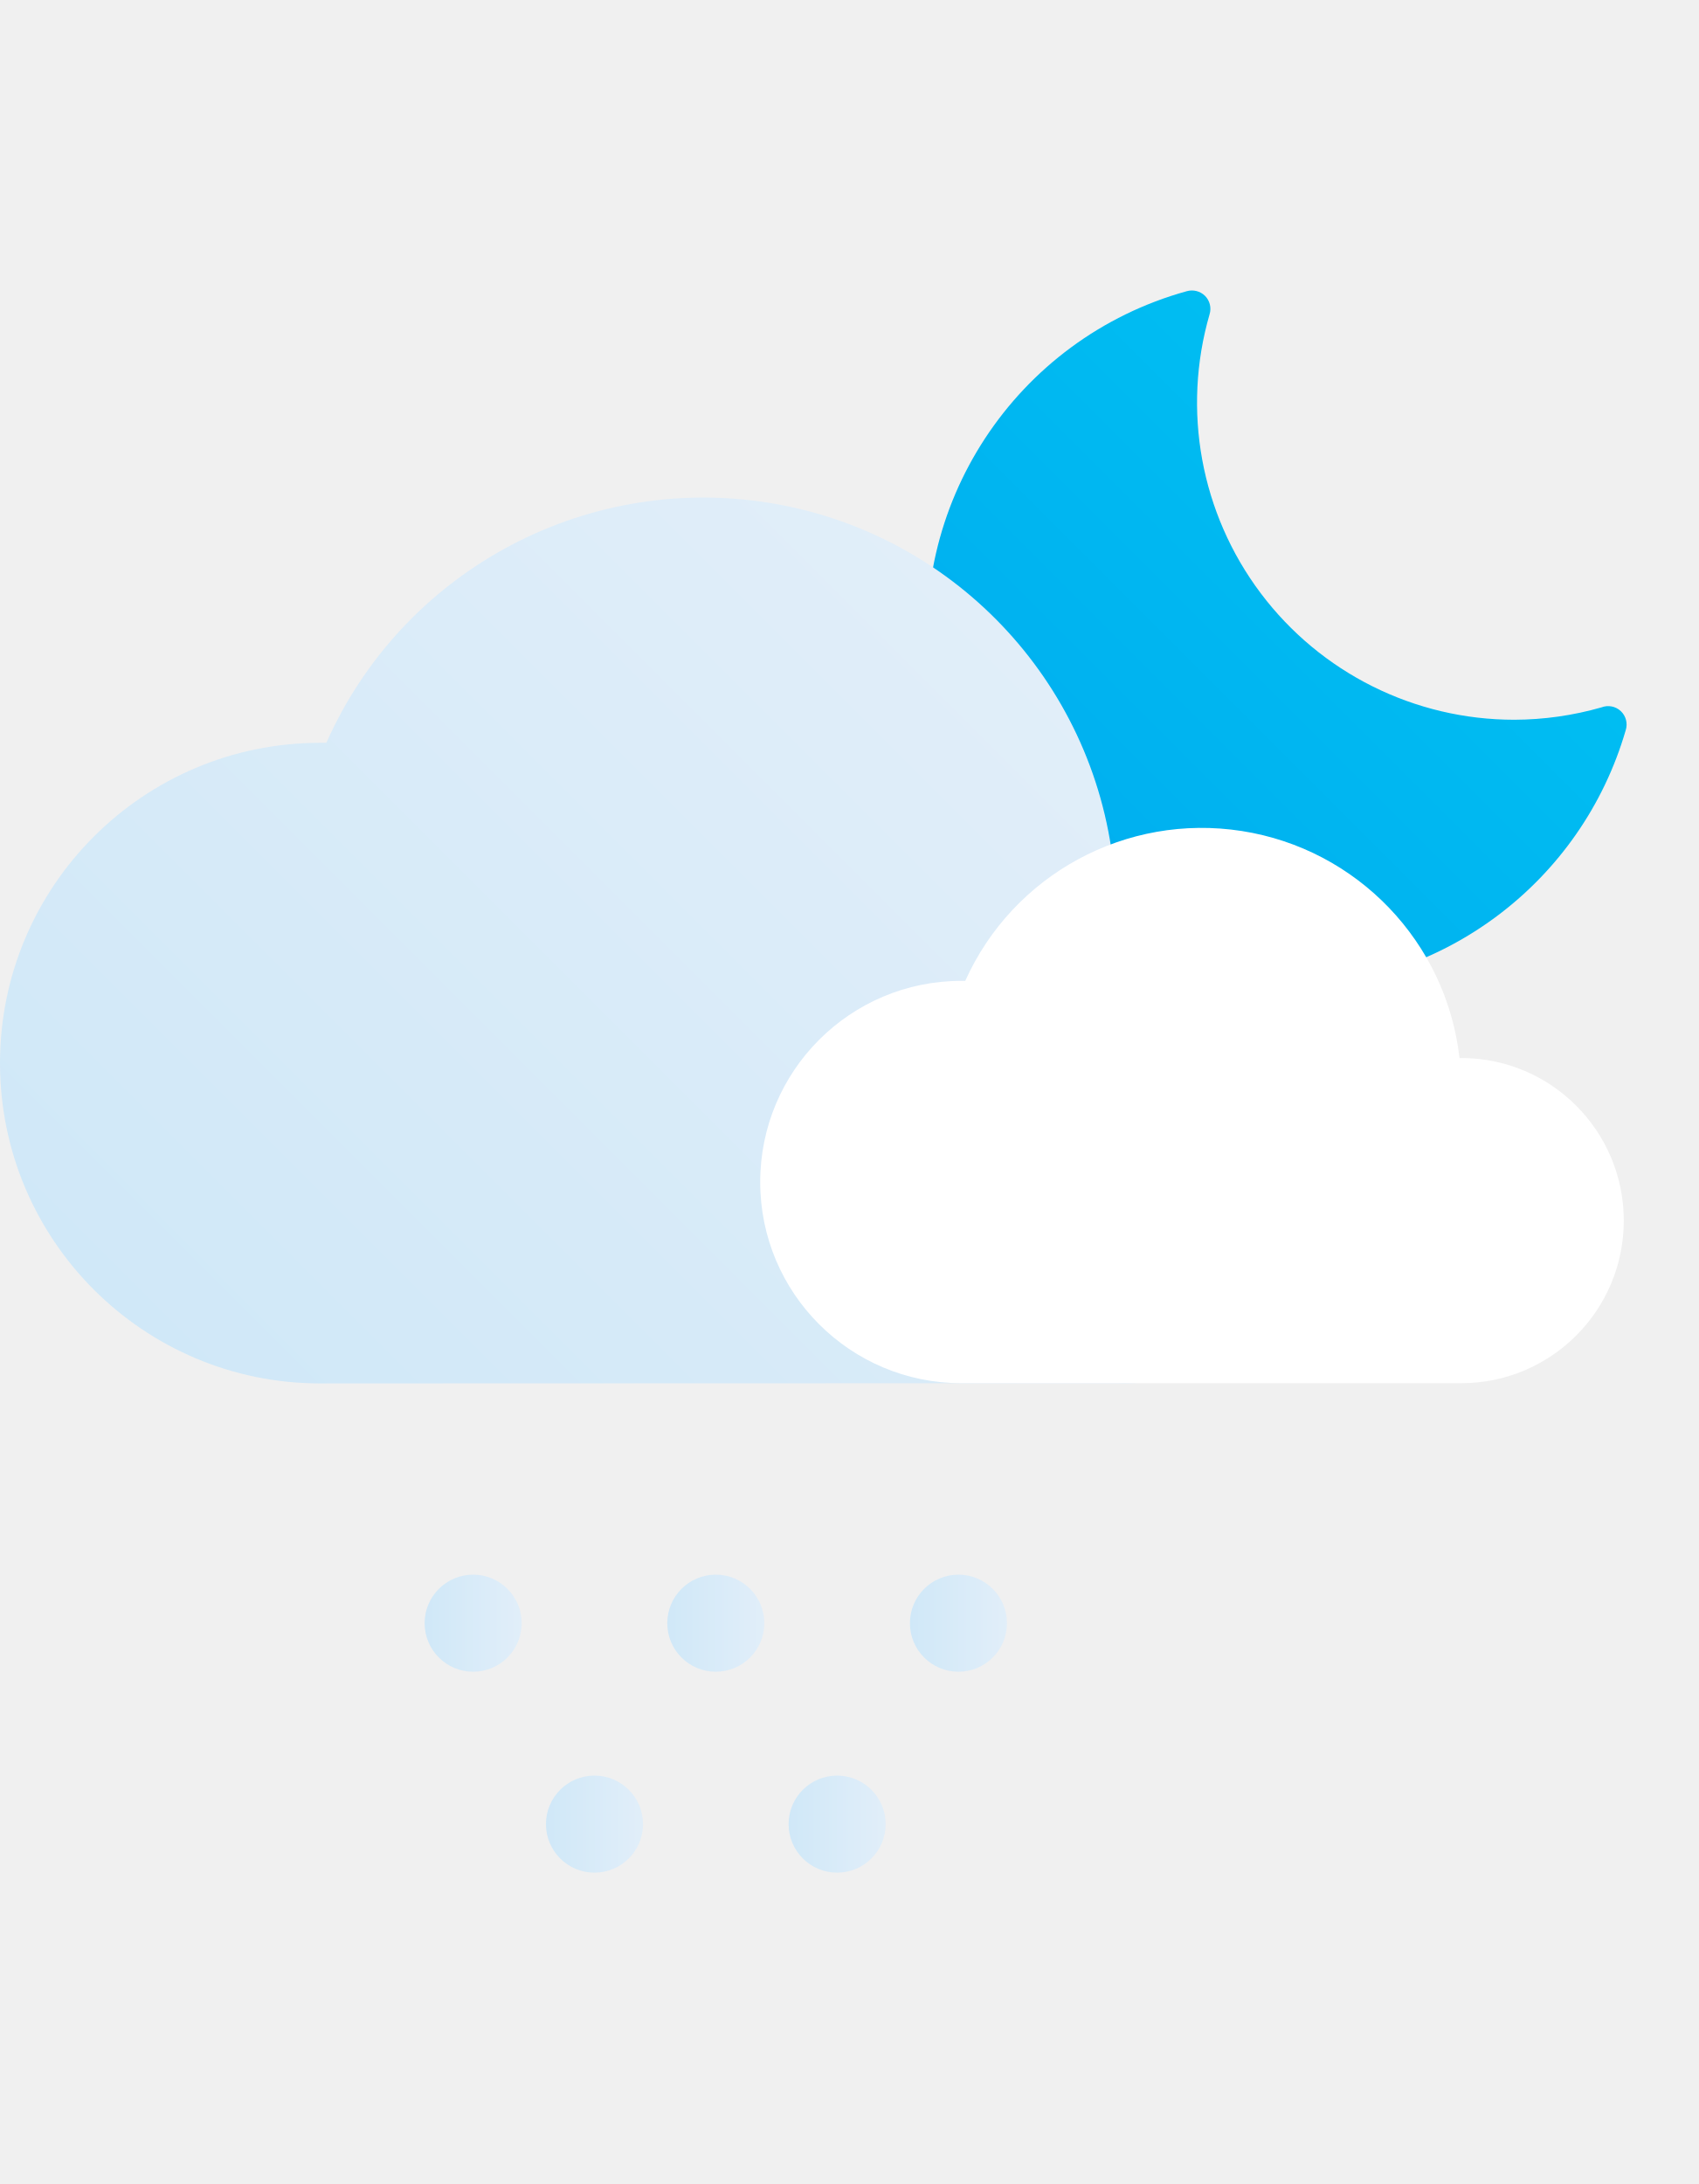
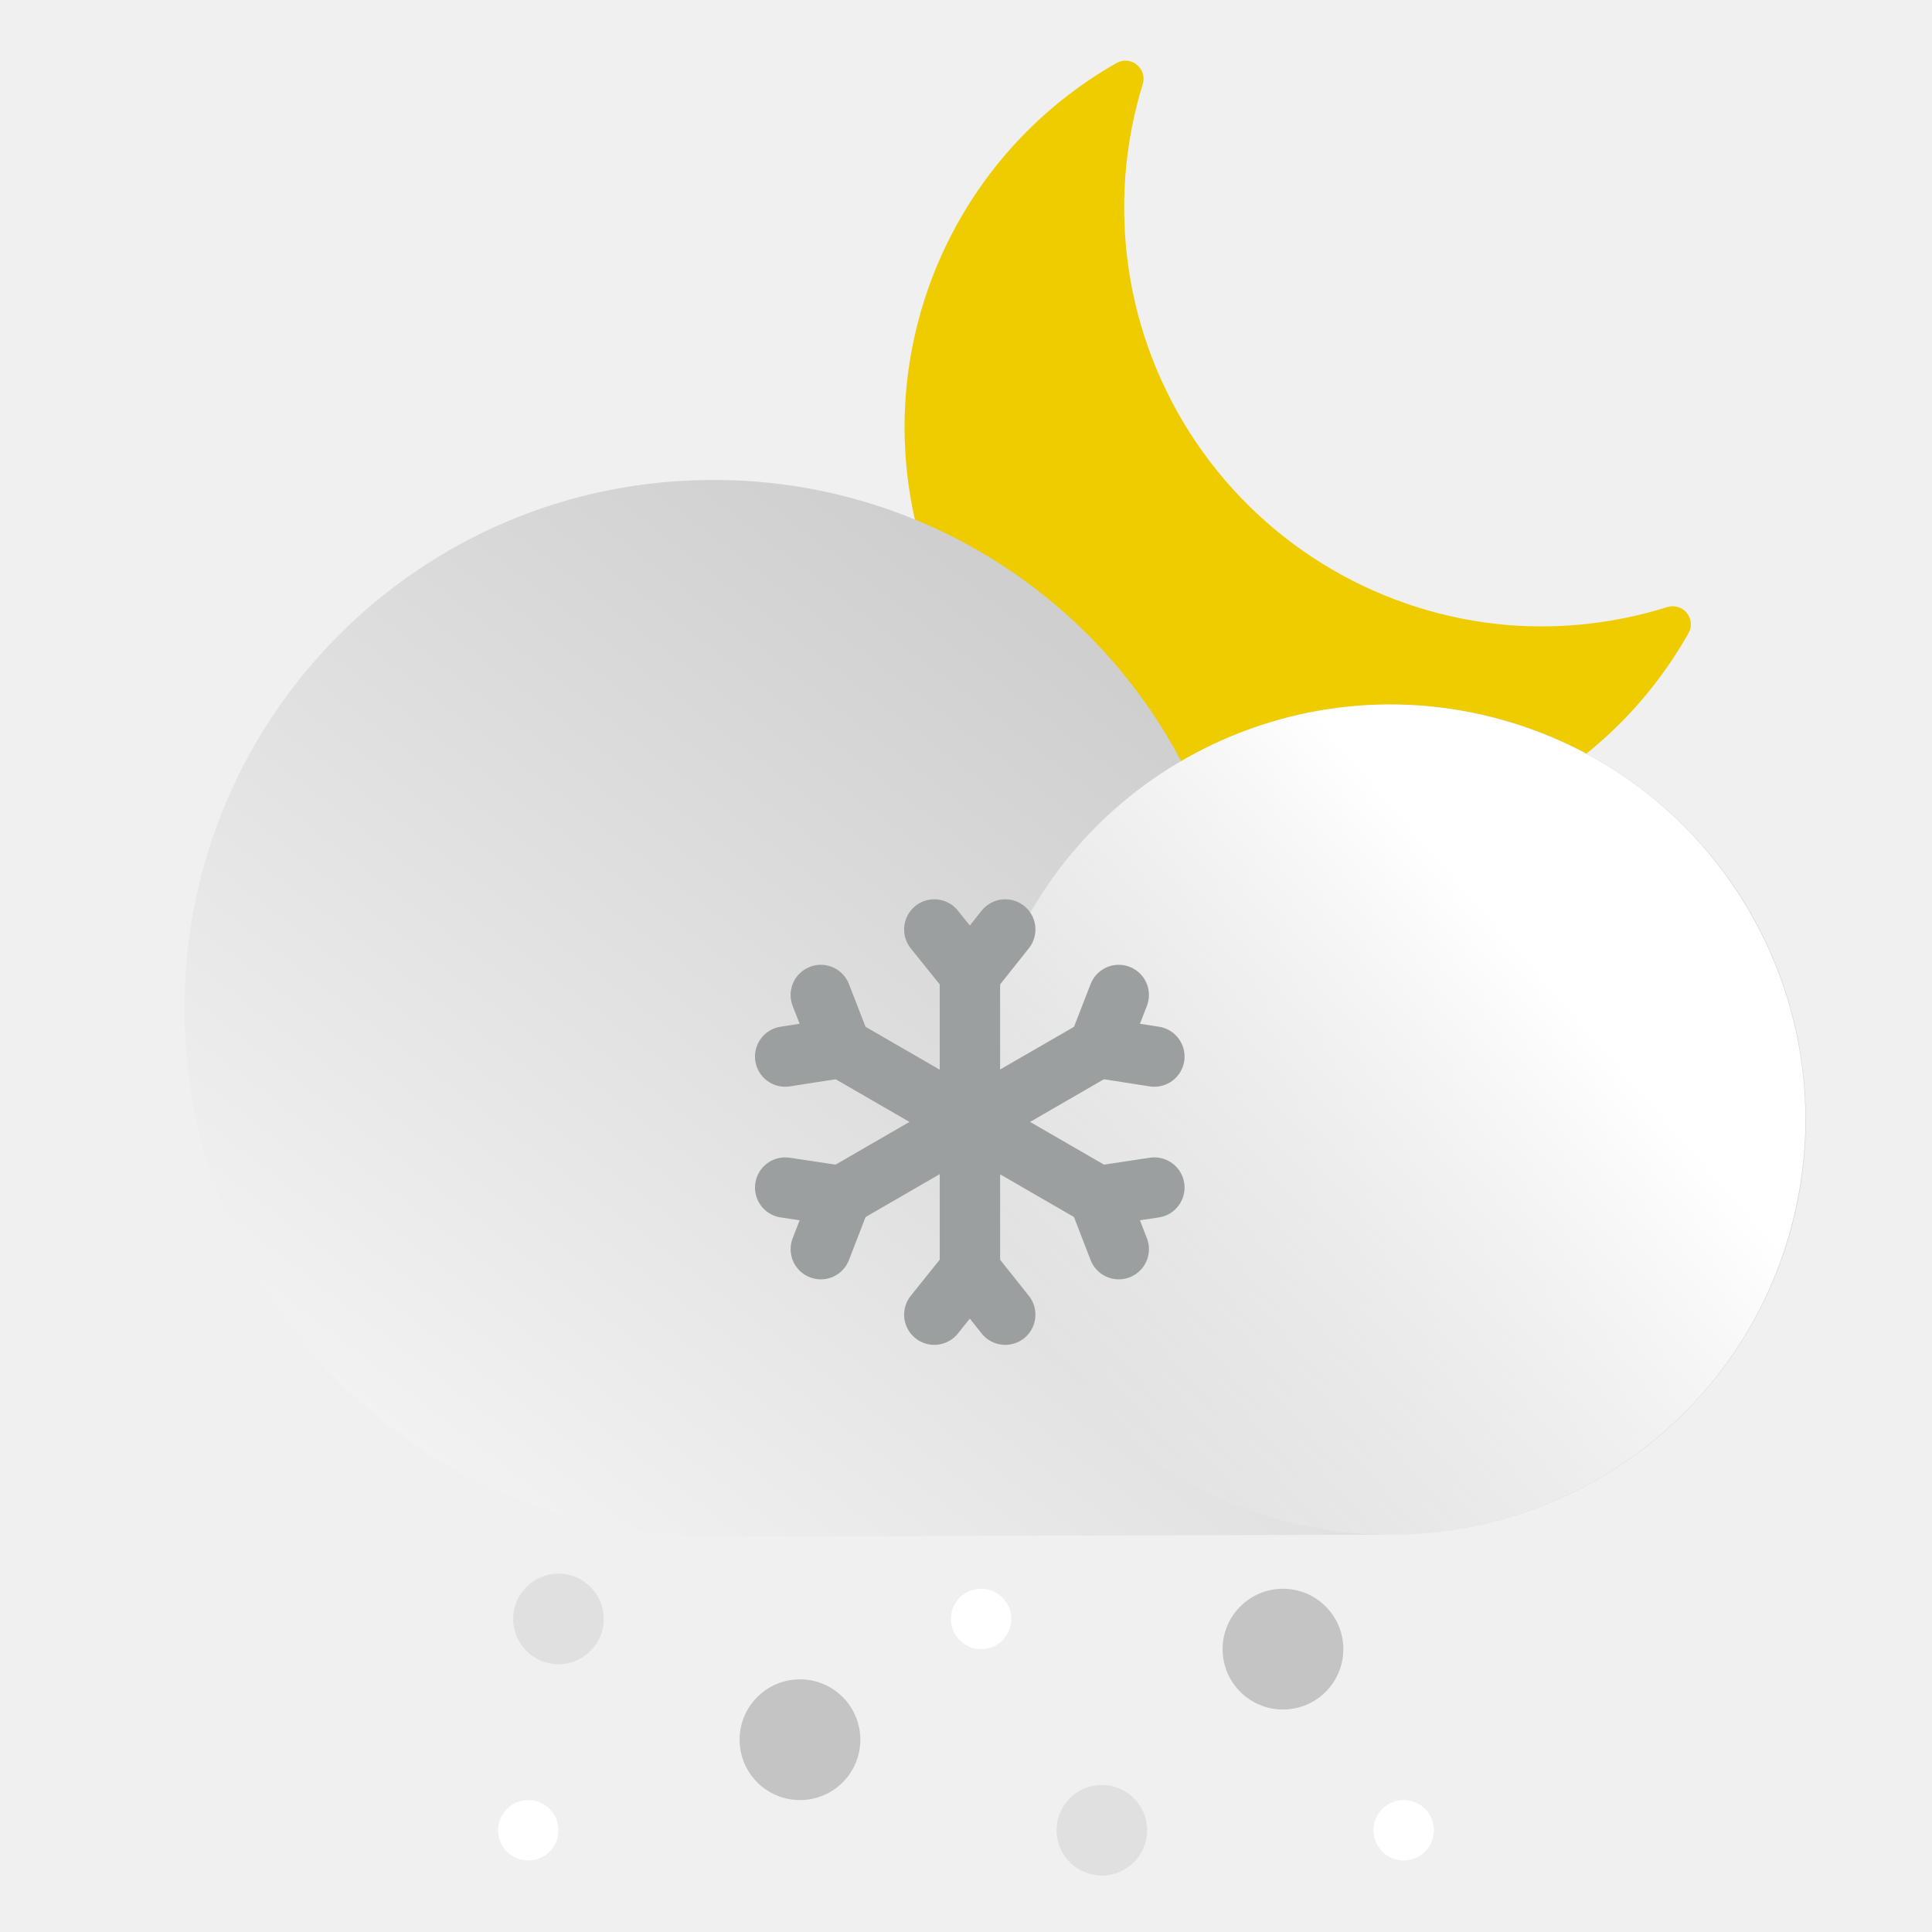
- <svg xmlns="http://www.w3.org/2000/svg" xmlns:xlink="http://www.w3.org/1999/xlink" viewBox="0 -12 70 90">
+ <svg xmlns="http://www.w3.org/2000/svg" data-name="Layer 1" id="Layer_1" viewBox="0 0 64 64">
  <defs>
-     <style>.cls-1{fill:url(#New_Gradient_Swatch_copy);}.cls-2{fill:url(#New_Gradient_Swatch_copy_2);}.cls-3{fill:#fff;}.cls-4{fill:url(#New_Gradient_Swatch_copy_2-2);}.cls-5{fill:url(#New_Gradient_Swatch_copy_2-3);}.cls-6{fill:url(#New_Gradient_Swatch_copy_2-4);}.cls-7{fill:url(#New_Gradient_Swatch_copy_2-5);}.cls-8{fill:url(#New_Gradient_Swatch_copy_2-6);}</style>
-     <linearGradient id="New_Gradient_Swatch_copy" x1="42.62" y1="24.38" x2="58.22" y2="8.78" gradientUnits="userSpaceOnUse">
-       <stop offset="0" stop-color="#00aeef" />
-       <stop offset="1" stop-color="#00bdf2" />
+     <style>.cls-1{fill:#efcc00;}.cls-2{fill:url(#linear-gradient);}.cls-3{fill:url(#linear-gradient-2);}.cls-4{fill:none;stroke:#9c9fa0;stroke-linecap:round;stroke-miterlimit:10;stroke-width:2px;}.cls-5{fill:#c4c4c4;}.cls-6{fill:#e0e0e0;}.cls-7{fill:#fff;}</style>
+     <linearGradient gradientTransform="matrix(-1, 0, 0, 1, -230.03, 0)" gradientUnits="userSpaceOnUse" id="linear-gradient" x1="-249.28" x2="-270.37" y1="52.39" y2="25.08">
+       <stop offset="0" stop-color="#f2f2f2" />
+       <stop offset="1" stop-color="#cfcfcf" />
    </linearGradient>
-     <linearGradient id="New_Gradient_Swatch_copy_2" x1="11.8" y1="49.05" x2="44.17" y2="16.68" gradientUnits="userSpaceOnUse">
-       <stop offset="0" stop-color="#d0e8f8" />
-       <stop offset="1" stop-color="#e1eef9" />
+     <linearGradient gradientTransform="matrix(0, -1, -1, 0, 115.15, -303.41)" gradientUnits="userSpaceOnUse" id="linear-gradient-2" x1="-344.59" x2="-332.98" y1="62.87" y2="80.52">
+       <stop offset="0.02" stop-color="#fff" />
+       <stop offset="1" stop-color="#fff" stop-opacity="0" />
    </linearGradient>
-     <linearGradient id="New_Gradient_Swatch_copy_2-2" x1="17.5" y1="54.89" x2="21.5" y2="54.89" xlink:href="#New_Gradient_Swatch_copy_2" />
-     <linearGradient id="New_Gradient_Swatch_copy_2-3" x1="27.5" y1="54.89" x2="31.5" y2="54.89" xlink:href="#New_Gradient_Swatch_copy_2" />
-     <linearGradient id="New_Gradient_Swatch_copy_2-4" x1="37.5" y1="54.89" x2="41.5" y2="54.89" xlink:href="#New_Gradient_Swatch_copy_2" />
-     <linearGradient id="New_Gradient_Swatch_copy_2-5" x1="22.5" y1="63.17" x2="26.5" y2="63.17" xlink:href="#New_Gradient_Swatch_copy_2" />
-     <linearGradient id="New_Gradient_Swatch_copy_2-6" x1="32.5" y1="63.17" x2="36.5" y2="63.17" xlink:href="#New_Gradient_Swatch_copy_2" />
  </defs>
-   <g id="Слой_2" data-name="Слой 2">
-     <g id="Icons">
-       <g id="Hail_Night" data-name="Hail Night">
-         <path class="cls-1" d="M52.94,28.67A14.6,14.6,0,0,1,48.91,0a.77.77,0,0,1,.75.19.76.76,0,0,1,.19.76A13.07,13.07,0,0,0,62.41,17.66,13.17,13.17,0,0,0,66,17.15a.76.76,0,0,1,1,.94A14.67,14.67,0,0,1,52.94,28.67Z" />
-         <path class="cls-2" d="M46,45a10.67,10.67,0,1,0,0-21.33h-.11a17,17,0,0,0-32.44-5.06H13.2a13.2,13.2,0,0,0,0,26.4" />
-         <path class="cls-3" d="M60.22,45a6.7,6.7,0,1,0,0-13.4h-.07a10.69,10.69,0,0,0-20.37-3.18h-.16a8.29,8.29,0,1,0,0,16.58" />
-         <circle class="cls-4" cx="19.5" cy="54.89" r="2" />
-         <circle class="cls-5" cx="29.5" cy="54.89" r="2" />
-         <circle class="cls-6" cx="39.5" cy="54.89" r="2" />
-         <circle class="cls-7" cx="24.5" cy="63.17" r="2" />
-         <circle class="cls-8" cx="34.5" cy="63.17" r="2" />
-       </g>
-     </g>
-   </g>
+   <path class="cls-1" d="M50,20.71A13.88,13.88,0,0,1,37.86,2.77.6.6,0,0,0,37,2.08,13.88,13.88,0,1,0,55.92,21a.6.6,0,0,0-.69-.89A13.91,13.91,0,0,1,50,20.71Z" />
+   <path class="cls-2" d="M23.66,15.9a17.49,17.49,0,0,1,15.47,9.32A13.75,13.75,0,1,1,46,50.84l-22.39.06a17.5,17.5,0,0,1,0-35Z" />
+   <circle class="cls-3" cx="46.05" cy="37.09" r="13.75" transform="translate(-2.06 71.46) rotate(-74.39)" />
+   <line class="cls-4" x1="32.13" x2="32.13" y1="32.1" y2="42.23" />
+   <polyline class="cls-4" points="33.3 30.79 32.13 32.26 30.95 30.79" />
+   <polyline class="cls-4" points="30.95 43.55 32.13 42.08 33.3 43.55" />
+   <line class="cls-4" x1="36.51" x2="27.74" y1="34.63" y2="39.7" />
+   <polyline class="cls-4" points="38.24 35 36.38 34.71 37.06 32.96" />
+   <polyline class="cls-4" points="26.01 39.34 27.87 39.62 27.19 41.38" />
+   <line class="cls-4" x1="36.51" x2="27.74" y1="39.7" y2="34.63" />
+   <polyline class="cls-4" points="37.06 41.38 36.38 39.62 38.24 39.34" />
+   <polyline class="cls-4" points="27.19 32.96 27.87 34.71 26.01 35" />
+   <circle class="cls-5" cx="26.5" cy="57.63" r="2" />
+   <circle class="cls-6" cx="36.5" cy="60.63" r="1.5" />
+   <circle class="cls-6" cx="18.5" cy="53.63" r="1.5" />
+   <circle class="cls-7" cx="32.5" cy="53.63" r="1" />
+   <circle class="cls-7" cx="46.5" cy="60.63" r="1" />
+   <circle class="cls-7" cx="17.5" cy="60.63" r="1" />
+   <circle class="cls-5" cx="42.5" cy="54.63" r="2" />
</svg>
